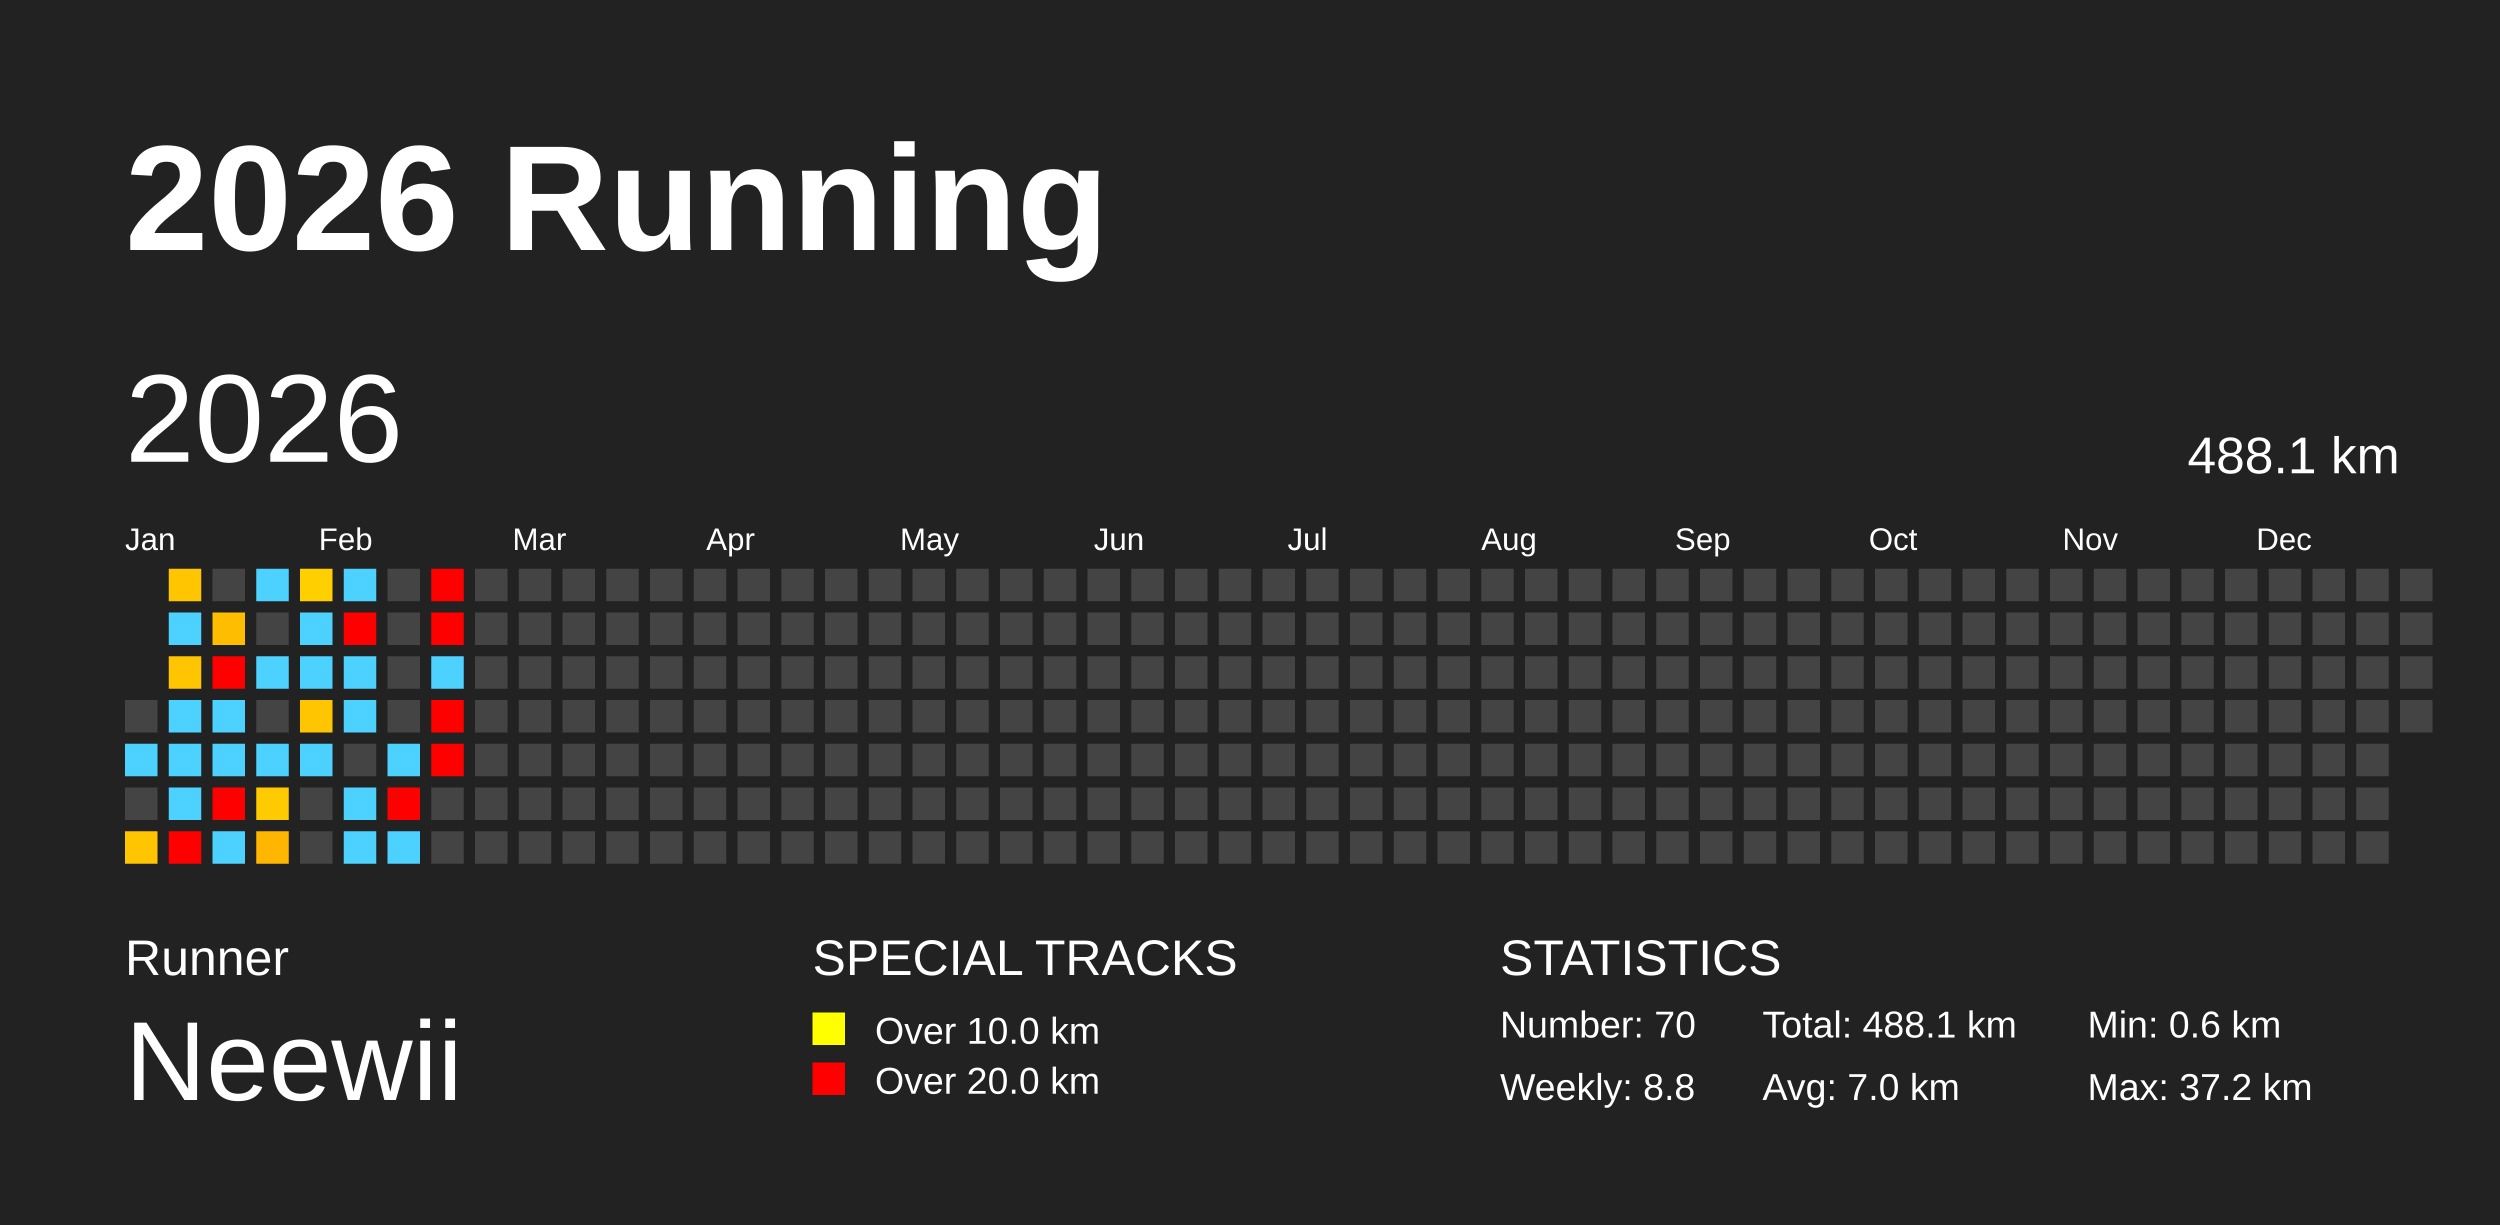
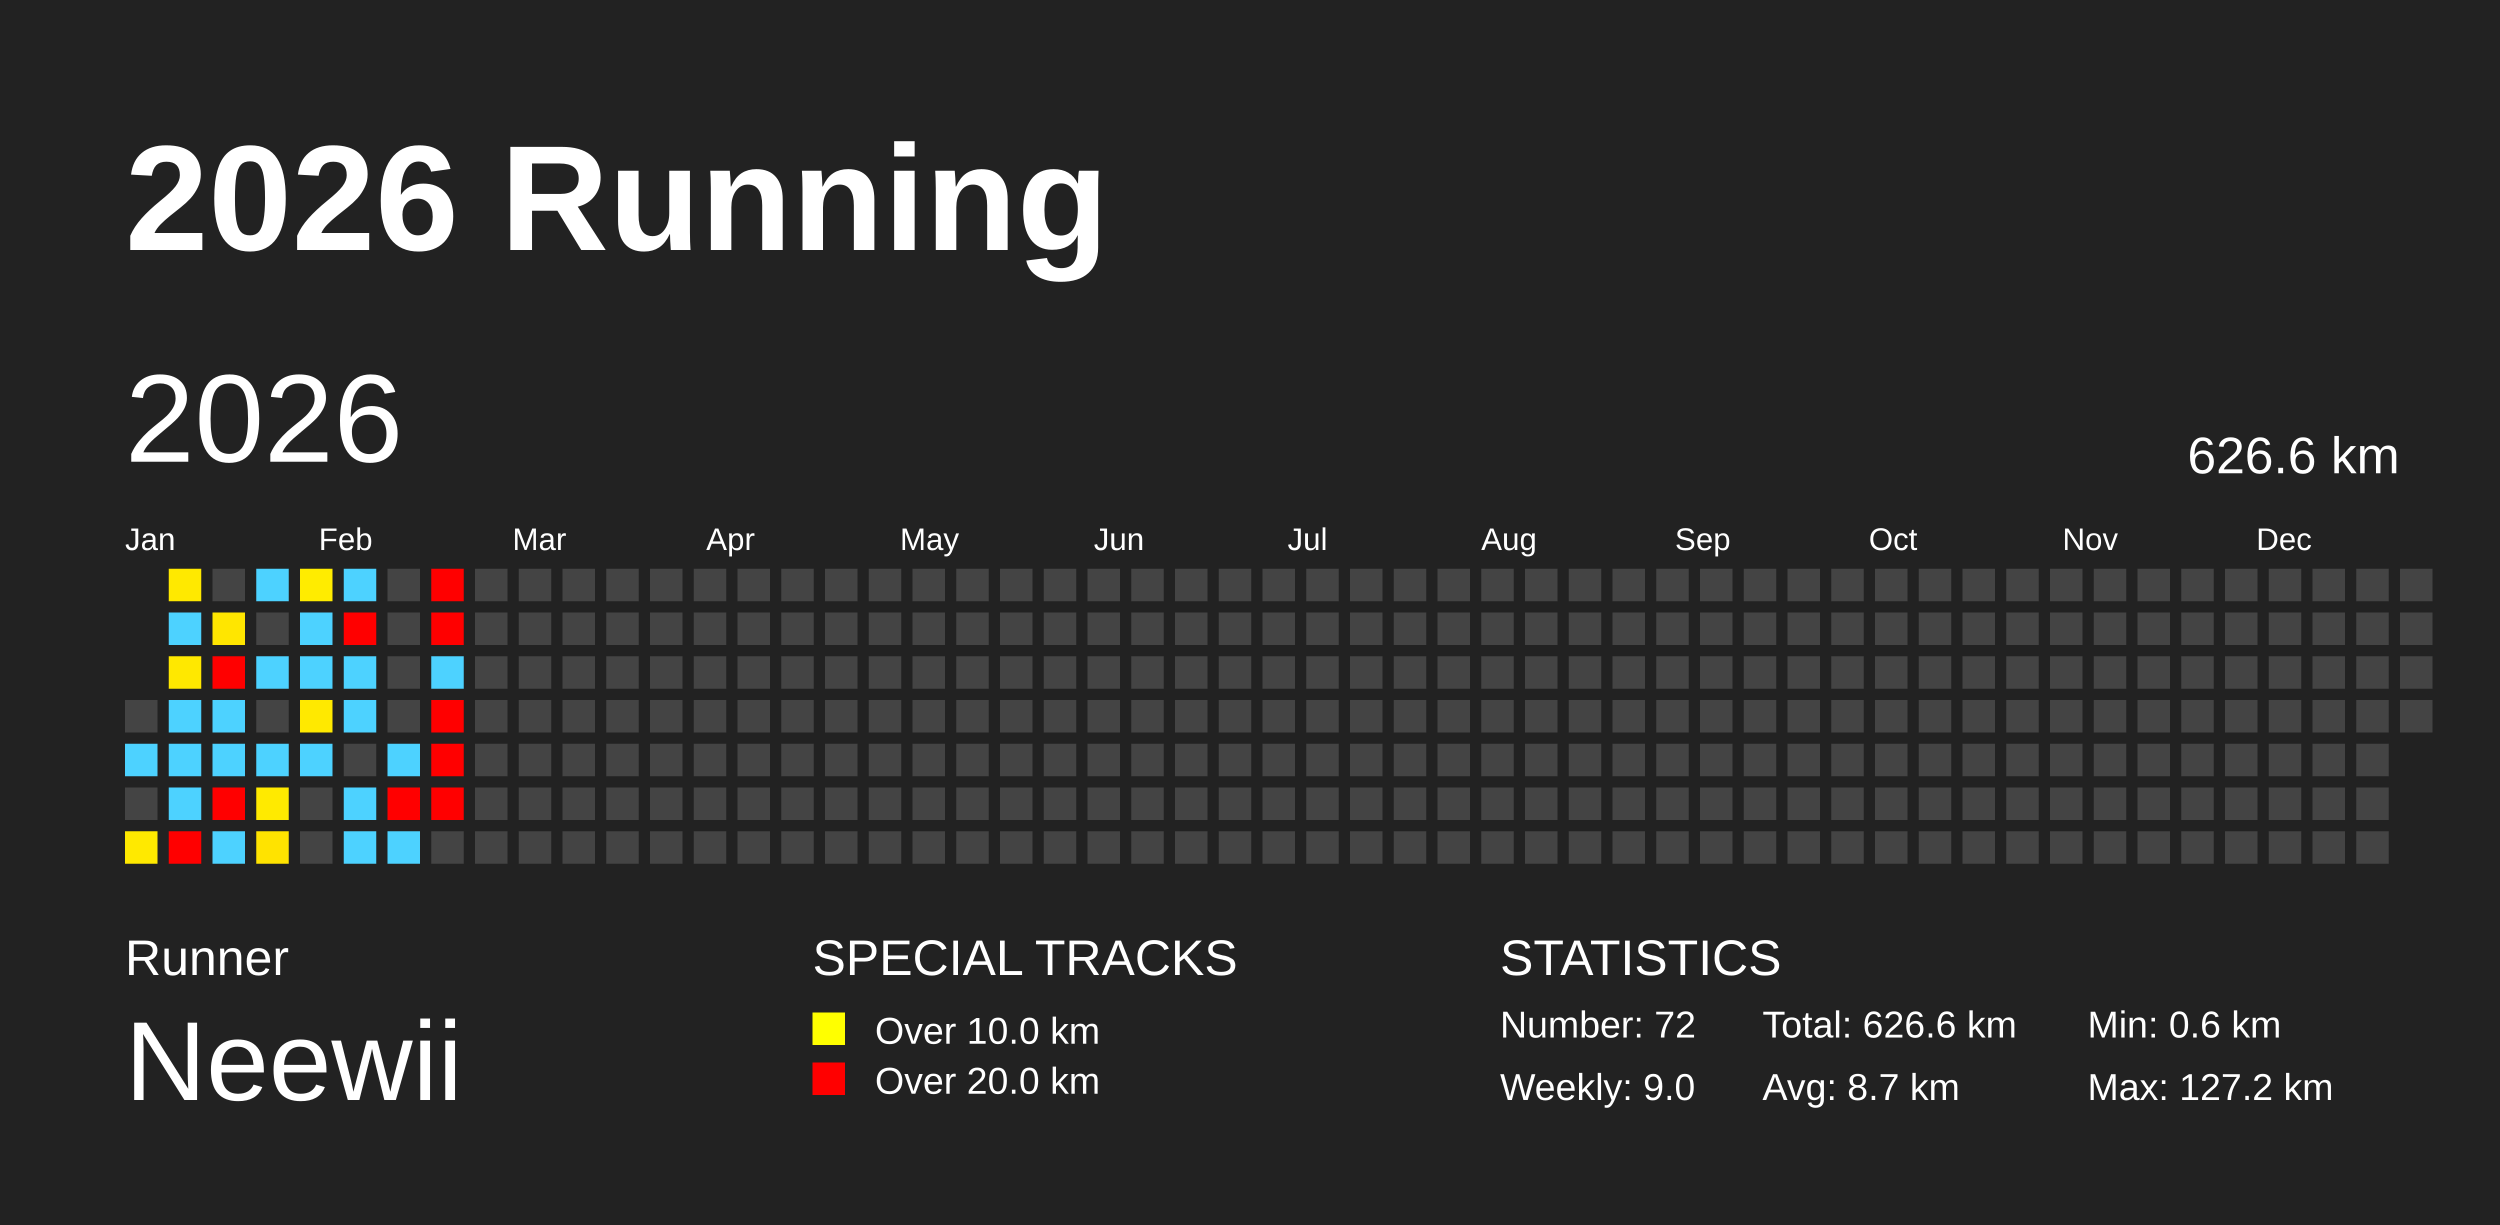
<svg xmlns="http://www.w3.org/2000/svg" baseProfile="full" height="98mm" version="1.1" viewBox="0,0,200,98" width="200mm">
  <defs />
  <rect fill="#222222" height="98" width="200" x="0" y="0" />
  <text fill="#FFFFFF" style="font-size:12px; font-family:Arial; font-weight:bold;" x="10" y="20">2026 Running</text>
  <text fill="#FFFFFF" style="font-size:4px; font-family:Arial" x="10" y="78">Runner</text>
  <text fill="#FFFFFF" style="font-size:9px; font-family:Arial" x="10" y="88">Neewii</text>
  <text fill="#FFFFFF" style="font-size:4px; font-family:Arial" x="65" y="78">SPECIAL TRACKS</text>
  <rect fill="yellow" height="2.6" width="2.6" x="65" y="81" />
  <text fill="#FFFFFF" style="font-size:3px; font-family:Arial" x="70" y="83.5">Over 10.0 km</text>
  <rect fill="red" height="2.6" width="2.6" x="65" y="85" />
  <text fill="#FFFFFF" style="font-size:3px; font-family:Arial" x="70" y="87.5">Over 20.0 km</text>
  <text fill="#FFFFFF" style="font-size:4px; font-family:Arial" x="120" y="78">STATISTICS</text>
-   <text fill="#FFFFFF" style="font-size:3px; font-family:Arial" x="120" y="83">Number: 70</text>
-   <text fill="#FFFFFF" style="font-size:3px; font-family:Arial" x="120" y="88">Weekly: 8.8</text>
-   <text fill="#FFFFFF" style="font-size:3px; font-family:Arial" x="141" y="83">Total: 488.1 km</text>
-   <text fill="#FFFFFF" style="font-size:3px; font-family:Arial" x="141" y="88">Avg: 7.0 km</text>
+   <text fill="#FFFFFF" style="font-size:3px; font-family:Arial" x="120" y="83">Number: 72</text>
+   <text fill="#FFFFFF" style="font-size:3px; font-family:Arial" x="120" y="88">Weekly: 9.0</text>
+   <text fill="#FFFFFF" style="font-size:3px; font-family:Arial" x="141" y="83">Total: 626.6 km</text>
+   <text fill="#FFFFFF" style="font-size:3px; font-family:Arial" x="141" y="88">Avg: 8.7 km</text>
  <text fill="#FFFFFF" style="font-size:3px; font-family:Arial" x="167" y="83">Min: 0.6 km</text>
-   <text fill="#FFFFFF" style="font-size:3px; font-family:Arial" x="167" y="88">Max: 37.2 km</text>
+   <text fill="#FFFFFF" style="font-size:3px; font-family:Arial" x="167" y="88">Max: 127.2 km</text>
  <text dominant-baseline="hanging" fill="#FFFFFF" style="font-size:10.0px; font-family:Arial;" x="10" y="30">2026</text>
-   <text dominant-baseline="hanging" fill="#FFFFFF" style="font-size:4.125px; font-family:Arial;" x="175" y="35">488.1 km</text>
+   <text dominant-baseline="hanging" fill="#FFFFFF" style="font-size:4.125px; font-family:Arial;" x="175" y="35">626.6 km</text>
  <text fill="#FFFFFF" style="font-size:2.5px; font-family:Arial" x="10.0" y="44">Jan</text>
  <text fill="#FFFFFF" style="font-size:2.5px; font-family:Arial" x="25.5" y="44">Feb</text>
  <text fill="#FFFFFF" style="font-size:2.5px; font-family:Arial" x="41.0" y="44">Mar</text>
  <text fill="#FFFFFF" style="font-size:2.5px; font-family:Arial" x="56.5" y="44">Apr</text>
  <text fill="#FFFFFF" style="font-size:2.5px; font-family:Arial" x="72.0" y="44">May</text>
  <text fill="#FFFFFF" style="font-size:2.5px; font-family:Arial" x="87.5" y="44">Jun</text>
  <text fill="#FFFFFF" style="font-size:2.5px; font-family:Arial" x="103.0" y="44">Jul</text>
  <text fill="#FFFFFF" style="font-size:2.5px; font-family:Arial" x="118.5" y="44">Aug</text>
  <text fill="#FFFFFF" style="font-size:2.5px; font-family:Arial" x="134.0" y="44">Sep</text>
  <text fill="#FFFFFF" style="font-size:2.5px; font-family:Arial" x="149.5" y="44">Oct</text>
  <text fill="#FFFFFF" style="font-size:2.5px; font-family:Arial" x="165.0" y="44">Nov</text>
  <text fill="#FFFFFF" style="font-size:2.5px; font-family:Arial" x="180.5" y="44">Dec</text>
  <rect fill="#444444" height="2.6" width="2.6" x="10.0" y="56.0" />
  <rect fill="#4dd2ff" height="2.6" width="2.6" x="10.0" y="59.5" />
  <rect fill="#444444" height="2.6" width="2.6" x="10.0" y="63.0" />
-   <rect fill="#ffc500" height="2.6" width="2.6" x="10.0" y="66.5" />
-   <rect fill="#ffc500" height="2.6" width="2.6" x="13.5" y="45.5" />
+   <rect fill="#ffe900" height="2.6" width="2.6" x="10.0" y="66.5" />
+   <rect fill="#ffe900" height="2.6" width="2.6" x="13.5" y="45.5" />
  <rect fill="#4dd2ff" height="2.6" width="2.6" x="13.5" y="49.0" />
-   <rect fill="#ffc500" height="2.6" width="2.6" x="13.5" y="52.5" />
+   <rect fill="#ffe800" height="2.6" width="2.6" x="13.5" y="52.5" />
  <rect fill="#4dd2ff" height="2.6" width="2.6" x="13.5" y="56.0" />
  <rect fill="#4dd2ff" height="2.6" width="2.6" x="13.5" y="59.5" />
  <rect fill="#4dd2ff" height="2.6" width="2.6" x="13.5" y="63.0" />
  <rect fill="red" height="2.6" width="2.6" x="13.5" y="66.5" />
  <rect fill="#444444" height="2.6" width="2.6" x="17.0" y="45.5" />
-   <rect fill="#ffbd00" height="2.6" width="2.6" x="17.0" y="49.0" />
+   <rect fill="#ffe600" height="2.6" width="2.6" x="17.0" y="49.0" />
  <rect fill="red" height="2.6" width="2.6" x="17.0" y="52.5" />
  <rect fill="#4dd2ff" height="2.6" width="2.6" x="17.0" y="56.0" />
  <rect fill="#4dd2ff" height="2.6" width="2.6" x="17.0" y="59.5" />
  <rect fill="red" height="2.6" width="2.6" x="17.0" y="63.0" />
  <rect fill="#4dd2ff" height="2.6" width="2.6" x="17.0" y="66.5" />
  <rect fill="#4dd2ff" height="2.6" width="2.6" x="20.5" y="45.5" />
  <rect fill="#444444" height="2.6" width="2.6" x="20.5" y="49.0" />
  <rect fill="#4dd2ff" height="2.6" width="2.6" x="20.5" y="52.5" />
  <rect fill="#444444" height="2.6" width="2.6" x="20.5" y="56.0" />
  <rect fill="#4dd2ff" height="2.6" width="2.6" x="20.5" y="59.5" />
-   <rect fill="#ffca00" height="2.6" width="2.6" x="20.5" y="63.0" />
-   <rect fill="#ffb600" height="2.6" width="2.6" x="20.5" y="66.5" />
-   <rect fill="#ffcf00" height="2.6" width="2.6" x="24.0" y="45.5" />
+   <rect fill="#ffea00" height="2.6" width="2.6" x="20.5" y="63.0" />
+   <rect fill="#ffe300" height="2.6" width="2.6" x="20.5" y="66.5" />
+   <rect fill="#ffec00" height="2.6" width="2.6" x="24.0" y="45.5" />
  <rect fill="#4dd2ff" height="2.6" width="2.6" x="24.0" y="49.0" />
  <rect fill="#4dd2ff" height="2.6" width="2.6" x="24.0" y="52.5" />
-   <rect fill="#ffc600" height="2.6" width="2.6" x="24.0" y="56.0" />
+   <rect fill="#ffe900" height="2.6" width="2.6" x="24.0" y="56.0" />
  <rect fill="#4dd2ff" height="2.6" width="2.6" x="24.0" y="59.5" />
  <rect fill="#444444" height="2.6" width="2.6" x="24.0" y="63.0" />
  <rect fill="#444444" height="2.6" width="2.6" x="24.0" y="66.5" />
  <rect fill="#4dd2ff" height="2.6" width="2.6" x="27.5" y="45.5" />
  <rect fill="red" height="2.6" width="2.6" x="27.5" y="49.0" />
  <rect fill="#4dd2ff" height="2.6" width="2.6" x="27.5" y="52.5" />
  <rect fill="#4dd2ff" height="2.6" width="2.6" x="27.5" y="56.0" />
  <rect fill="#444444" height="2.6" width="2.6" x="27.5" y="59.5" />
  <rect fill="#4dd2ff" height="2.6" width="2.6" x="27.5" y="63.0" />
  <rect fill="#4dd2ff" height="2.6" width="2.6" x="27.5" y="66.5" />
  <rect fill="#444444" height="2.6" width="2.6" x="31.0" y="45.5" />
  <rect fill="#444444" height="2.6" width="2.6" x="31.0" y="49.0" />
  <rect fill="#444444" height="2.6" width="2.6" x="31.0" y="52.5" />
  <rect fill="#444444" height="2.6" width="2.6" x="31.0" y="56.0" />
  <rect fill="#4dd2ff" height="2.6" width="2.6" x="31.0" y="59.5" />
  <rect fill="red" height="2.6" width="2.6" x="31.0" y="63.0" />
  <rect fill="#4dd2ff" height="2.6" width="2.6" x="31.0" y="66.5" />
  <rect fill="red" height="2.6" width="2.6" x="34.5" y="45.5" />
  <rect fill="red" height="2.6" width="2.6" x="34.5" y="49.0" />
  <rect fill="#4dd2ff" height="2.6" width="2.6" x="34.5" y="52.5" />
  <rect fill="red" height="2.6" width="2.6" x="34.5" y="56.0" />
  <rect fill="red" height="2.6" width="2.6" x="34.5" y="59.5" />
-   <rect fill="#444444" height="2.6" width="2.6" x="34.5" y="63.0" />
+   <rect fill="red" height="2.6" width="2.6" x="34.5" y="63.0" />
  <rect fill="#444444" height="2.6" width="2.6" x="34.5" y="66.5" />
  <rect fill="#444444" height="2.6" width="2.6" x="38.0" y="45.5" />
  <rect fill="#444444" height="2.6" width="2.6" x="38.0" y="49.0" />
  <rect fill="#444444" height="2.6" width="2.6" x="38.0" y="52.5" />
  <rect fill="#444444" height="2.6" width="2.6" x="38.0" y="56.0" />
  <rect fill="#444444" height="2.6" width="2.6" x="38.0" y="59.5" />
  <rect fill="#444444" height="2.6" width="2.6" x="38.0" y="63.0" />
  <rect fill="#444444" height="2.6" width="2.6" x="38.0" y="66.5" />
  <rect fill="#444444" height="2.6" width="2.6" x="41.5" y="45.5" />
  <rect fill="#444444" height="2.6" width="2.6" x="41.5" y="49.0" />
  <rect fill="#444444" height="2.6" width="2.6" x="41.5" y="52.5" />
  <rect fill="#444444" height="2.6" width="2.6" x="41.5" y="56.0" />
  <rect fill="#444444" height="2.6" width="2.6" x="41.5" y="59.5" />
  <rect fill="#444444" height="2.6" width="2.6" x="41.5" y="63.0" />
  <rect fill="#444444" height="2.6" width="2.6" x="41.5" y="66.5" />
  <rect fill="#444444" height="2.6" width="2.6" x="45.0" y="45.5" />
  <rect fill="#444444" height="2.6" width="2.6" x="45.0" y="49.0" />
  <rect fill="#444444" height="2.6" width="2.6" x="45.0" y="52.5" />
  <rect fill="#444444" height="2.6" width="2.6" x="45.0" y="56.0" />
  <rect fill="#444444" height="2.6" width="2.6" x="45.0" y="59.5" />
  <rect fill="#444444" height="2.6" width="2.6" x="45.0" y="63.0" />
  <rect fill="#444444" height="2.6" width="2.6" x="45.0" y="66.5" />
  <rect fill="#444444" height="2.6" width="2.6" x="48.5" y="45.5" />
  <rect fill="#444444" height="2.6" width="2.6" x="48.5" y="49.0" />
  <rect fill="#444444" height="2.6" width="2.6" x="48.5" y="52.5" />
  <rect fill="#444444" height="2.6" width="2.6" x="48.5" y="56.0" />
  <rect fill="#444444" height="2.6" width="2.6" x="48.5" y="59.5" />
  <rect fill="#444444" height="2.6" width="2.6" x="48.5" y="63.0" />
  <rect fill="#444444" height="2.6" width="2.6" x="48.5" y="66.5" />
  <rect fill="#444444" height="2.6" width="2.6" x="52.0" y="45.5" />
  <rect fill="#444444" height="2.6" width="2.6" x="52.0" y="49.0" />
  <rect fill="#444444" height="2.6" width="2.6" x="52.0" y="52.5" />
  <rect fill="#444444" height="2.6" width="2.6" x="52.0" y="56.0" />
  <rect fill="#444444" height="2.6" width="2.6" x="52.0" y="59.5" />
  <rect fill="#444444" height="2.6" width="2.6" x="52.0" y="63.0" />
  <rect fill="#444444" height="2.6" width="2.6" x="52.0" y="66.5" />
  <rect fill="#444444" height="2.6" width="2.6" x="55.5" y="45.5" />
  <rect fill="#444444" height="2.6" width="2.6" x="55.5" y="49.0" />
  <rect fill="#444444" height="2.6" width="2.6" x="55.5" y="52.5" />
  <rect fill="#444444" height="2.6" width="2.6" x="55.5" y="56.0" />
  <rect fill="#444444" height="2.6" width="2.6" x="55.5" y="59.5" />
  <rect fill="#444444" height="2.6" width="2.6" x="55.5" y="63.0" />
  <rect fill="#444444" height="2.6" width="2.6" x="55.5" y="66.5" />
  <rect fill="#444444" height="2.6" width="2.6" x="59.0" y="45.5" />
  <rect fill="#444444" height="2.6" width="2.6" x="59.0" y="49.0" />
  <rect fill="#444444" height="2.6" width="2.6" x="59.0" y="52.5" />
  <rect fill="#444444" height="2.6" width="2.6" x="59.0" y="56.0" />
  <rect fill="#444444" height="2.6" width="2.6" x="59.0" y="59.5" />
  <rect fill="#444444" height="2.6" width="2.6" x="59.0" y="63.0" />
  <rect fill="#444444" height="2.6" width="2.6" x="59.0" y="66.5" />
  <rect fill="#444444" height="2.6" width="2.6" x="62.5" y="45.5" />
  <rect fill="#444444" height="2.6" width="2.6" x="62.5" y="49.0" />
  <rect fill="#444444" height="2.6" width="2.6" x="62.5" y="52.5" />
  <rect fill="#444444" height="2.6" width="2.6" x="62.5" y="56.0" />
  <rect fill="#444444" height="2.6" width="2.6" x="62.5" y="59.5" />
  <rect fill="#444444" height="2.6" width="2.6" x="62.5" y="63.0" />
  <rect fill="#444444" height="2.6" width="2.6" x="62.5" y="66.5" />
  <rect fill="#444444" height="2.6" width="2.6" x="66.0" y="45.5" />
  <rect fill="#444444" height="2.6" width="2.6" x="66.0" y="49.0" />
  <rect fill="#444444" height="2.6" width="2.6" x="66.0" y="52.5" />
  <rect fill="#444444" height="2.6" width="2.6" x="66.0" y="56.0" />
  <rect fill="#444444" height="2.6" width="2.6" x="66.0" y="59.5" />
  <rect fill="#444444" height="2.6" width="2.6" x="66.0" y="63.0" />
  <rect fill="#444444" height="2.6" width="2.6" x="66.0" y="66.5" />
  <rect fill="#444444" height="2.6" width="2.6" x="69.5" y="45.5" />
  <rect fill="#444444" height="2.6" width="2.6" x="69.5" y="49.0" />
  <rect fill="#444444" height="2.6" width="2.6" x="69.5" y="52.5" />
  <rect fill="#444444" height="2.6" width="2.6" x="69.5" y="56.0" />
  <rect fill="#444444" height="2.6" width="2.6" x="69.5" y="59.5" />
  <rect fill="#444444" height="2.6" width="2.6" x="69.5" y="63.0" />
  <rect fill="#444444" height="2.6" width="2.6" x="69.5" y="66.5" />
  <rect fill="#444444" height="2.6" width="2.6" x="73.0" y="45.5" />
  <rect fill="#444444" height="2.6" width="2.6" x="73.0" y="49.0" />
  <rect fill="#444444" height="2.6" width="2.6" x="73.0" y="52.5" />
  <rect fill="#444444" height="2.6" width="2.6" x="73.0" y="56.0" />
  <rect fill="#444444" height="2.6" width="2.6" x="73.0" y="59.5" />
  <rect fill="#444444" height="2.6" width="2.6" x="73.0" y="63.0" />
  <rect fill="#444444" height="2.6" width="2.6" x="73.0" y="66.5" />
  <rect fill="#444444" height="2.6" width="2.6" x="76.5" y="45.5" />
  <rect fill="#444444" height="2.6" width="2.6" x="76.5" y="49.0" />
  <rect fill="#444444" height="2.6" width="2.6" x="76.5" y="52.5" />
  <rect fill="#444444" height="2.6" width="2.6" x="76.5" y="56.0" />
  <rect fill="#444444" height="2.6" width="2.6" x="76.5" y="59.5" />
  <rect fill="#444444" height="2.6" width="2.6" x="76.5" y="63.0" />
  <rect fill="#444444" height="2.6" width="2.6" x="76.5" y="66.5" />
  <rect fill="#444444" height="2.6" width="2.6" x="80.0" y="45.5" />
  <rect fill="#444444" height="2.6" width="2.6" x="80.0" y="49.0" />
  <rect fill="#444444" height="2.6" width="2.6" x="80.0" y="52.5" />
  <rect fill="#444444" height="2.6" width="2.6" x="80.0" y="56.0" />
  <rect fill="#444444" height="2.6" width="2.6" x="80.0" y="59.5" />
  <rect fill="#444444" height="2.6" width="2.6" x="80.0" y="63.0" />
  <rect fill="#444444" height="2.6" width="2.6" x="80.0" y="66.5" />
  <rect fill="#444444" height="2.6" width="2.6" x="83.5" y="45.5" />
  <rect fill="#444444" height="2.6" width="2.6" x="83.5" y="49.0" />
  <rect fill="#444444" height="2.6" width="2.6" x="83.5" y="52.5" />
  <rect fill="#444444" height="2.6" width="2.6" x="83.5" y="56.0" />
  <rect fill="#444444" height="2.6" width="2.6" x="83.5" y="59.5" />
  <rect fill="#444444" height="2.6" width="2.6" x="83.5" y="63.0" />
  <rect fill="#444444" height="2.6" width="2.6" x="83.5" y="66.5" />
  <rect fill="#444444" height="2.6" width="2.6" x="87.0" y="45.5" />
  <rect fill="#444444" height="2.6" width="2.6" x="87.0" y="49.0" />
  <rect fill="#444444" height="2.6" width="2.6" x="87.0" y="52.5" />
  <rect fill="#444444" height="2.6" width="2.6" x="87.0" y="56.0" />
  <rect fill="#444444" height="2.6" width="2.6" x="87.0" y="59.5" />
  <rect fill="#444444" height="2.6" width="2.6" x="87.0" y="63.0" />
  <rect fill="#444444" height="2.6" width="2.6" x="87.0" y="66.5" />
  <rect fill="#444444" height="2.6" width="2.6" x="90.5" y="45.5" />
  <rect fill="#444444" height="2.6" width="2.6" x="90.5" y="49.0" />
  <rect fill="#444444" height="2.6" width="2.6" x="90.5" y="52.5" />
  <rect fill="#444444" height="2.6" width="2.6" x="90.5" y="56.0" />
  <rect fill="#444444" height="2.6" width="2.6" x="90.5" y="59.5" />
  <rect fill="#444444" height="2.6" width="2.6" x="90.5" y="63.0" />
  <rect fill="#444444" height="2.6" width="2.6" x="90.5" y="66.5" />
  <rect fill="#444444" height="2.6" width="2.6" x="94.0" y="45.5" />
  <rect fill="#444444" height="2.6" width="2.6" x="94.0" y="49.0" />
  <rect fill="#444444" height="2.6" width="2.6" x="94.0" y="52.5" />
  <rect fill="#444444" height="2.6" width="2.6" x="94.0" y="56.0" />
  <rect fill="#444444" height="2.6" width="2.6" x="94.0" y="59.5" />
  <rect fill="#444444" height="2.6" width="2.6" x="94.0" y="63.0" />
  <rect fill="#444444" height="2.6" width="2.6" x="94.0" y="66.5" />
  <rect fill="#444444" height="2.6" width="2.6" x="97.5" y="45.5" />
  <rect fill="#444444" height="2.6" width="2.6" x="97.5" y="49.0" />
  <rect fill="#444444" height="2.6" width="2.6" x="97.5" y="52.5" />
  <rect fill="#444444" height="2.6" width="2.6" x="97.5" y="56.0" />
  <rect fill="#444444" height="2.6" width="2.6" x="97.5" y="59.5" />
  <rect fill="#444444" height="2.6" width="2.6" x="97.5" y="63.0" />
  <rect fill="#444444" height="2.6" width="2.6" x="97.5" y="66.5" />
  <rect fill="#444444" height="2.6" width="2.6" x="101.0" y="45.5" />
  <rect fill="#444444" height="2.6" width="2.6" x="101.0" y="49.0" />
  <rect fill="#444444" height="2.6" width="2.6" x="101.0" y="52.5" />
  <rect fill="#444444" height="2.6" width="2.6" x="101.0" y="56.0" />
  <rect fill="#444444" height="2.6" width="2.6" x="101.0" y="59.5" />
  <rect fill="#444444" height="2.6" width="2.6" x="101.0" y="63.0" />
  <rect fill="#444444" height="2.6" width="2.6" x="101.0" y="66.5" />
  <rect fill="#444444" height="2.6" width="2.6" x="104.5" y="45.5" />
  <rect fill="#444444" height="2.6" width="2.6" x="104.5" y="49.0" />
  <rect fill="#444444" height="2.6" width="2.6" x="104.5" y="52.5" />
  <rect fill="#444444" height="2.6" width="2.6" x="104.5" y="56.0" />
  <rect fill="#444444" height="2.6" width="2.6" x="104.5" y="59.5" />
  <rect fill="#444444" height="2.6" width="2.6" x="104.5" y="63.0" />
  <rect fill="#444444" height="2.6" width="2.6" x="104.5" y="66.5" />
  <rect fill="#444444" height="2.6" width="2.6" x="108.0" y="45.5" />
  <rect fill="#444444" height="2.6" width="2.6" x="108.0" y="49.0" />
  <rect fill="#444444" height="2.6" width="2.6" x="108.0" y="52.5" />
  <rect fill="#444444" height="2.6" width="2.6" x="108.0" y="56.0" />
  <rect fill="#444444" height="2.6" width="2.6" x="108.0" y="59.5" />
  <rect fill="#444444" height="2.6" width="2.6" x="108.0" y="63.0" />
  <rect fill="#444444" height="2.6" width="2.6" x="108.0" y="66.5" />
  <rect fill="#444444" height="2.6" width="2.6" x="111.5" y="45.5" />
  <rect fill="#444444" height="2.6" width="2.6" x="111.5" y="49.0" />
  <rect fill="#444444" height="2.6" width="2.6" x="111.5" y="52.5" />
  <rect fill="#444444" height="2.6" width="2.6" x="111.5" y="56.0" />
  <rect fill="#444444" height="2.6" width="2.6" x="111.5" y="59.5" />
  <rect fill="#444444" height="2.6" width="2.6" x="111.5" y="63.0" />
  <rect fill="#444444" height="2.6" width="2.6" x="111.5" y="66.5" />
  <rect fill="#444444" height="2.6" width="2.6" x="115.0" y="45.5" />
  <rect fill="#444444" height="2.6" width="2.6" x="115.0" y="49.0" />
  <rect fill="#444444" height="2.6" width="2.6" x="115.0" y="52.5" />
  <rect fill="#444444" height="2.6" width="2.6" x="115.0" y="56.0" />
  <rect fill="#444444" height="2.6" width="2.6" x="115.0" y="59.5" />
  <rect fill="#444444" height="2.6" width="2.6" x="115.0" y="63.0" />
  <rect fill="#444444" height="2.6" width="2.6" x="115.0" y="66.5" />
  <rect fill="#444444" height="2.6" width="2.6" x="118.5" y="45.5" />
  <rect fill="#444444" height="2.6" width="2.6" x="118.5" y="49.0" />
  <rect fill="#444444" height="2.6" width="2.6" x="118.5" y="52.5" />
  <rect fill="#444444" height="2.6" width="2.6" x="118.5" y="56.0" />
  <rect fill="#444444" height="2.6" width="2.6" x="118.5" y="59.5" />
  <rect fill="#444444" height="2.6" width="2.6" x="118.5" y="63.0" />
  <rect fill="#444444" height="2.6" width="2.6" x="118.5" y="66.5" />
  <rect fill="#444444" height="2.6" width="2.6" x="122.0" y="45.5" />
  <rect fill="#444444" height="2.6" width="2.6" x="122.0" y="49.0" />
  <rect fill="#444444" height="2.6" width="2.6" x="122.0" y="52.5" />
  <rect fill="#444444" height="2.6" width="2.6" x="122.0" y="56.0" />
  <rect fill="#444444" height="2.6" width="2.6" x="122.0" y="59.5" />
  <rect fill="#444444" height="2.6" width="2.6" x="122.0" y="63.0" />
  <rect fill="#444444" height="2.6" width="2.6" x="122.0" y="66.5" />
  <rect fill="#444444" height="2.6" width="2.6" x="125.5" y="45.5" />
  <rect fill="#444444" height="2.6" width="2.6" x="125.5" y="49.0" />
  <rect fill="#444444" height="2.6" width="2.6" x="125.5" y="52.5" />
  <rect fill="#444444" height="2.6" width="2.6" x="125.5" y="56.0" />
  <rect fill="#444444" height="2.6" width="2.6" x="125.5" y="59.5" />
  <rect fill="#444444" height="2.6" width="2.6" x="125.5" y="63.0" />
  <rect fill="#444444" height="2.6" width="2.6" x="125.5" y="66.5" />
  <rect fill="#444444" height="2.6" width="2.6" x="129.0" y="45.5" />
  <rect fill="#444444" height="2.6" width="2.6" x="129.0" y="49.0" />
  <rect fill="#444444" height="2.6" width="2.6" x="129.0" y="52.5" />
  <rect fill="#444444" height="2.6" width="2.6" x="129.0" y="56.0" />
  <rect fill="#444444" height="2.6" width="2.6" x="129.0" y="59.5" />
  <rect fill="#444444" height="2.6" width="2.6" x="129.0" y="63.0" />
  <rect fill="#444444" height="2.6" width="2.6" x="129.0" y="66.5" />
  <rect fill="#444444" height="2.6" width="2.6" x="132.5" y="45.5" />
  <rect fill="#444444" height="2.6" width="2.6" x="132.5" y="49.0" />
  <rect fill="#444444" height="2.6" width="2.6" x="132.5" y="52.5" />
  <rect fill="#444444" height="2.6" width="2.6" x="132.5" y="56.0" />
  <rect fill="#444444" height="2.6" width="2.6" x="132.5" y="59.5" />
  <rect fill="#444444" height="2.6" width="2.6" x="132.5" y="63.0" />
  <rect fill="#444444" height="2.6" width="2.6" x="132.5" y="66.5" />
  <rect fill="#444444" height="2.6" width="2.6" x="136.0" y="45.5" />
  <rect fill="#444444" height="2.6" width="2.6" x="136.0" y="49.0" />
  <rect fill="#444444" height="2.6" width="2.6" x="136.0" y="52.5" />
  <rect fill="#444444" height="2.6" width="2.6" x="136.0" y="56.0" />
  <rect fill="#444444" height="2.6" width="2.6" x="136.0" y="59.5" />
  <rect fill="#444444" height="2.6" width="2.6" x="136.0" y="63.0" />
  <rect fill="#444444" height="2.6" width="2.6" x="136.0" y="66.5" />
  <rect fill="#444444" height="2.6" width="2.6" x="139.5" y="45.5" />
  <rect fill="#444444" height="2.6" width="2.6" x="139.5" y="49.0" />
  <rect fill="#444444" height="2.6" width="2.6" x="139.5" y="52.5" />
  <rect fill="#444444" height="2.6" width="2.6" x="139.5" y="56.0" />
  <rect fill="#444444" height="2.6" width="2.6" x="139.5" y="59.5" />
  <rect fill="#444444" height="2.6" width="2.6" x="139.5" y="63.0" />
  <rect fill="#444444" height="2.6" width="2.6" x="139.5" y="66.5" />
  <rect fill="#444444" height="2.6" width="2.6" x="143.0" y="45.5" />
  <rect fill="#444444" height="2.6" width="2.6" x="143.0" y="49.0" />
  <rect fill="#444444" height="2.6" width="2.6" x="143.0" y="52.5" />
  <rect fill="#444444" height="2.6" width="2.6" x="143.0" y="56.0" />
  <rect fill="#444444" height="2.6" width="2.6" x="143.0" y="59.5" />
  <rect fill="#444444" height="2.6" width="2.6" x="143.0" y="63.0" />
  <rect fill="#444444" height="2.6" width="2.6" x="143.0" y="66.5" />
  <rect fill="#444444" height="2.6" width="2.6" x="146.5" y="45.5" />
  <rect fill="#444444" height="2.6" width="2.6" x="146.5" y="49.0" />
  <rect fill="#444444" height="2.6" width="2.6" x="146.5" y="52.5" />
  <rect fill="#444444" height="2.6" width="2.6" x="146.5" y="56.0" />
  <rect fill="#444444" height="2.6" width="2.6" x="146.5" y="59.5" />
  <rect fill="#444444" height="2.6" width="2.6" x="146.5" y="63.0" />
  <rect fill="#444444" height="2.6" width="2.6" x="146.5" y="66.5" />
  <rect fill="#444444" height="2.6" width="2.6" x="150.0" y="45.5" />
  <rect fill="#444444" height="2.6" width="2.6" x="150.0" y="49.0" />
  <rect fill="#444444" height="2.6" width="2.6" x="150.0" y="52.5" />
  <rect fill="#444444" height="2.6" width="2.6" x="150.0" y="56.0" />
  <rect fill="#444444" height="2.6" width="2.6" x="150.0" y="59.5" />
  <rect fill="#444444" height="2.6" width="2.6" x="150.0" y="63.0" />
  <rect fill="#444444" height="2.6" width="2.6" x="150.0" y="66.5" />
  <rect fill="#444444" height="2.6" width="2.6" x="153.5" y="45.5" />
  <rect fill="#444444" height="2.6" width="2.6" x="153.5" y="49.0" />
  <rect fill="#444444" height="2.6" width="2.6" x="153.5" y="52.5" />
  <rect fill="#444444" height="2.6" width="2.6" x="153.5" y="56.0" />
  <rect fill="#444444" height="2.6" width="2.6" x="153.5" y="59.5" />
  <rect fill="#444444" height="2.6" width="2.6" x="153.5" y="63.0" />
  <rect fill="#444444" height="2.6" width="2.6" x="153.5" y="66.5" />
  <rect fill="#444444" height="2.6" width="2.6" x="157.0" y="45.5" />
  <rect fill="#444444" height="2.6" width="2.6" x="157.0" y="49.0" />
  <rect fill="#444444" height="2.6" width="2.6" x="157.0" y="52.5" />
  <rect fill="#444444" height="2.6" width="2.6" x="157.0" y="56.0" />
  <rect fill="#444444" height="2.6" width="2.6" x="157.0" y="59.5" />
  <rect fill="#444444" height="2.6" width="2.6" x="157.0" y="63.0" />
  <rect fill="#444444" height="2.6" width="2.6" x="157.0" y="66.5" />
  <rect fill="#444444" height="2.6" width="2.6" x="160.5" y="45.5" />
  <rect fill="#444444" height="2.6" width="2.6" x="160.5" y="49.0" />
  <rect fill="#444444" height="2.6" width="2.6" x="160.5" y="52.5" />
  <rect fill="#444444" height="2.6" width="2.6" x="160.5" y="56.0" />
  <rect fill="#444444" height="2.6" width="2.6" x="160.5" y="59.5" />
  <rect fill="#444444" height="2.6" width="2.6" x="160.5" y="63.0" />
  <rect fill="#444444" height="2.6" width="2.6" x="160.5" y="66.5" />
  <rect fill="#444444" height="2.6" width="2.6" x="164.0" y="45.5" />
  <rect fill="#444444" height="2.6" width="2.6" x="164.0" y="49.0" />
  <rect fill="#444444" height="2.6" width="2.6" x="164.0" y="52.5" />
  <rect fill="#444444" height="2.6" width="2.6" x="164.0" y="56.0" />
  <rect fill="#444444" height="2.6" width="2.6" x="164.0" y="59.5" />
  <rect fill="#444444" height="2.6" width="2.6" x="164.0" y="63.0" />
  <rect fill="#444444" height="2.6" width="2.6" x="164.0" y="66.5" />
  <rect fill="#444444" height="2.6" width="2.6" x="167.5" y="45.5" />
  <rect fill="#444444" height="2.6" width="2.6" x="167.5" y="49.0" />
  <rect fill="#444444" height="2.6" width="2.6" x="167.5" y="52.5" />
  <rect fill="#444444" height="2.6" width="2.6" x="167.5" y="56.0" />
  <rect fill="#444444" height="2.6" width="2.6" x="167.5" y="59.5" />
  <rect fill="#444444" height="2.6" width="2.6" x="167.5" y="63.0" />
  <rect fill="#444444" height="2.6" width="2.6" x="167.5" y="66.5" />
  <rect fill="#444444" height="2.6" width="2.6" x="171.0" y="45.5" />
  <rect fill="#444444" height="2.6" width="2.6" x="171.0" y="49.0" />
  <rect fill="#444444" height="2.6" width="2.6" x="171.0" y="52.5" />
  <rect fill="#444444" height="2.6" width="2.6" x="171.0" y="56.0" />
  <rect fill="#444444" height="2.6" width="2.6" x="171.0" y="59.5" />
  <rect fill="#444444" height="2.6" width="2.6" x="171.0" y="63.0" />
  <rect fill="#444444" height="2.6" width="2.6" x="171.0" y="66.5" />
  <rect fill="#444444" height="2.6" width="2.6" x="174.5" y="45.5" />
  <rect fill="#444444" height="2.6" width="2.6" x="174.5" y="49.0" />
  <rect fill="#444444" height="2.6" width="2.6" x="174.5" y="52.5" />
  <rect fill="#444444" height="2.6" width="2.6" x="174.5" y="56.0" />
  <rect fill="#444444" height="2.6" width="2.6" x="174.5" y="59.5" />
  <rect fill="#444444" height="2.6" width="2.6" x="174.5" y="63.0" />
  <rect fill="#444444" height="2.6" width="2.6" x="174.5" y="66.5" />
  <rect fill="#444444" height="2.6" width="2.6" x="178.0" y="45.5" />
  <rect fill="#444444" height="2.6" width="2.6" x="178.0" y="49.0" />
  <rect fill="#444444" height="2.6" width="2.6" x="178.0" y="52.5" />
  <rect fill="#444444" height="2.6" width="2.6" x="178.0" y="56.0" />
  <rect fill="#444444" height="2.6" width="2.6" x="178.0" y="59.5" />
  <rect fill="#444444" height="2.6" width="2.6" x="178.0" y="63.0" />
  <rect fill="#444444" height="2.6" width="2.6" x="178.0" y="66.5" />
  <rect fill="#444444" height="2.6" width="2.6" x="181.5" y="45.5" />
  <rect fill="#444444" height="2.6" width="2.6" x="181.5" y="49.0" />
  <rect fill="#444444" height="2.6" width="2.6" x="181.5" y="52.5" />
  <rect fill="#444444" height="2.6" width="2.6" x="181.5" y="56.0" />
  <rect fill="#444444" height="2.6" width="2.6" x="181.5" y="59.5" />
  <rect fill="#444444" height="2.6" width="2.6" x="181.5" y="63.0" />
  <rect fill="#444444" height="2.6" width="2.6" x="181.5" y="66.5" />
  <rect fill="#444444" height="2.6" width="2.6" x="185.0" y="45.5" />
  <rect fill="#444444" height="2.6" width="2.6" x="185.0" y="49.0" />
  <rect fill="#444444" height="2.6" width="2.6" x="185.0" y="52.5" />
  <rect fill="#444444" height="2.6" width="2.6" x="185.0" y="56.0" />
  <rect fill="#444444" height="2.6" width="2.6" x="185.0" y="59.5" />
  <rect fill="#444444" height="2.6" width="2.6" x="185.0" y="63.0" />
  <rect fill="#444444" height="2.6" width="2.6" x="185.0" y="66.5" />
  <rect fill="#444444" height="2.6" width="2.6" x="188.5" y="45.5" />
  <rect fill="#444444" height="2.6" width="2.6" x="188.5" y="49.0" />
  <rect fill="#444444" height="2.6" width="2.6" x="188.5" y="52.5" />
  <rect fill="#444444" height="2.6" width="2.6" x="188.5" y="56.0" />
  <rect fill="#444444" height="2.6" width="2.6" x="188.5" y="59.5" />
  <rect fill="#444444" height="2.6" width="2.6" x="188.5" y="63.0" />
  <rect fill="#444444" height="2.6" width="2.6" x="188.5" y="66.5" />
  <rect fill="#444444" height="2.6" width="2.6" x="192.0" y="45.5" />
  <rect fill="#444444" height="2.6" width="2.6" x="192.0" y="49.0" />
  <rect fill="#444444" height="2.6" width="2.6" x="192.0" y="52.5" />
  <rect fill="#444444" height="2.6" width="2.6" x="192.0" y="56.0" />
</svg>
